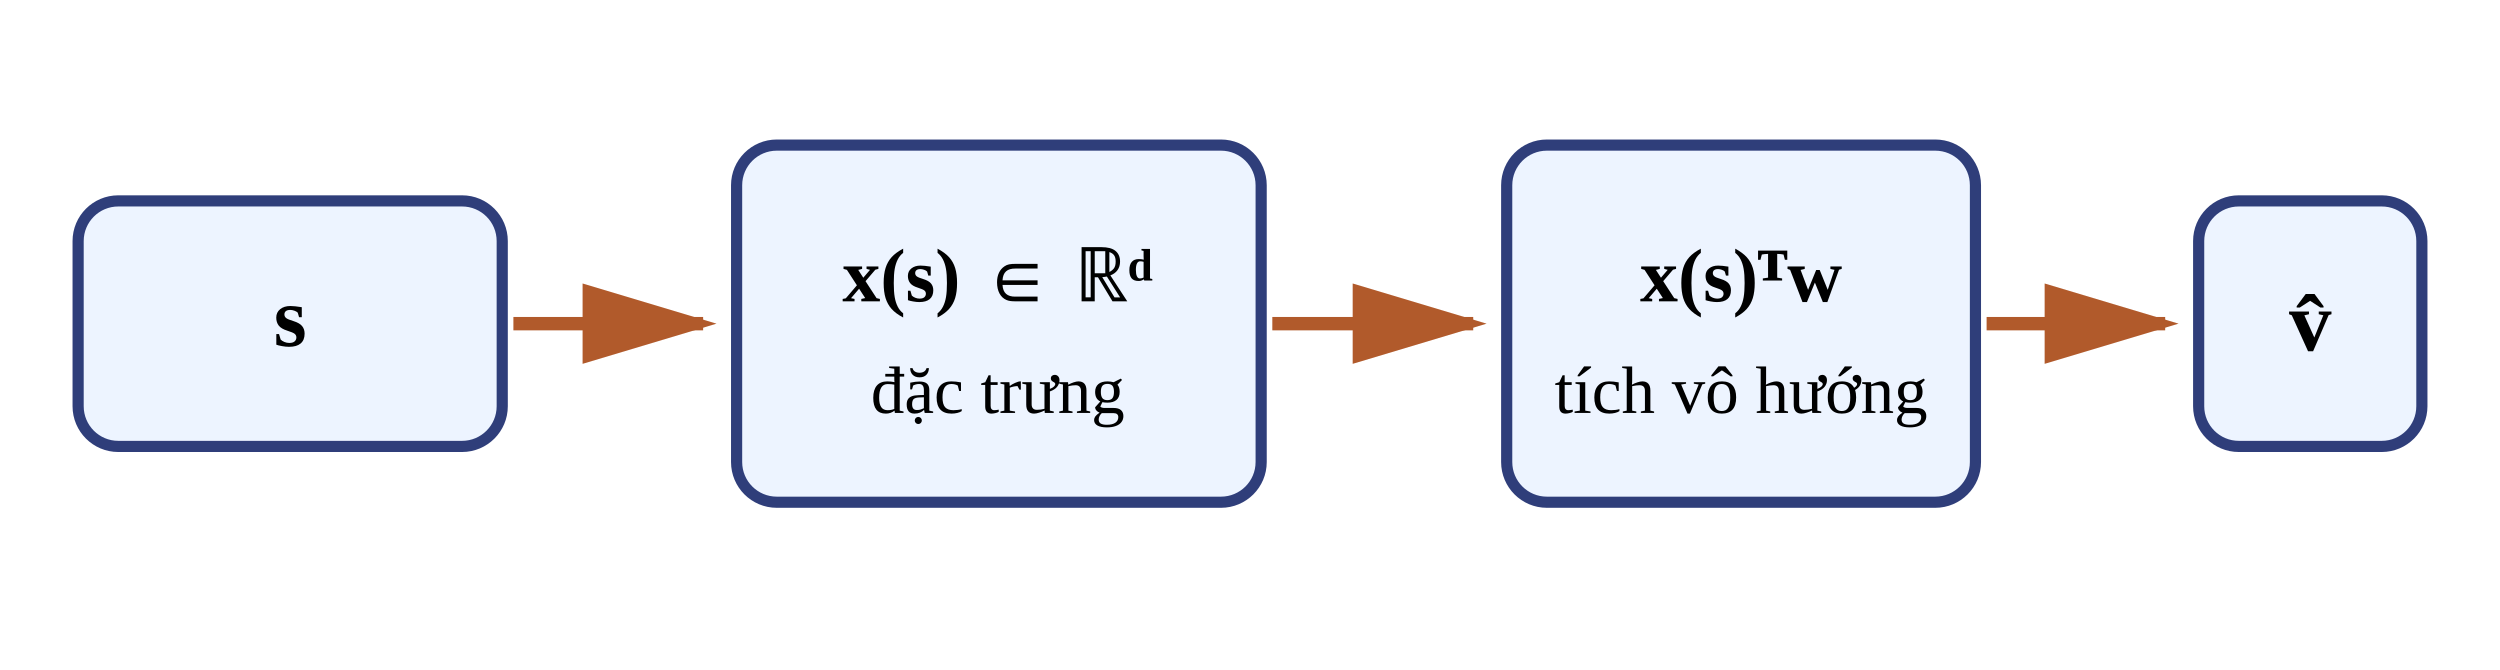
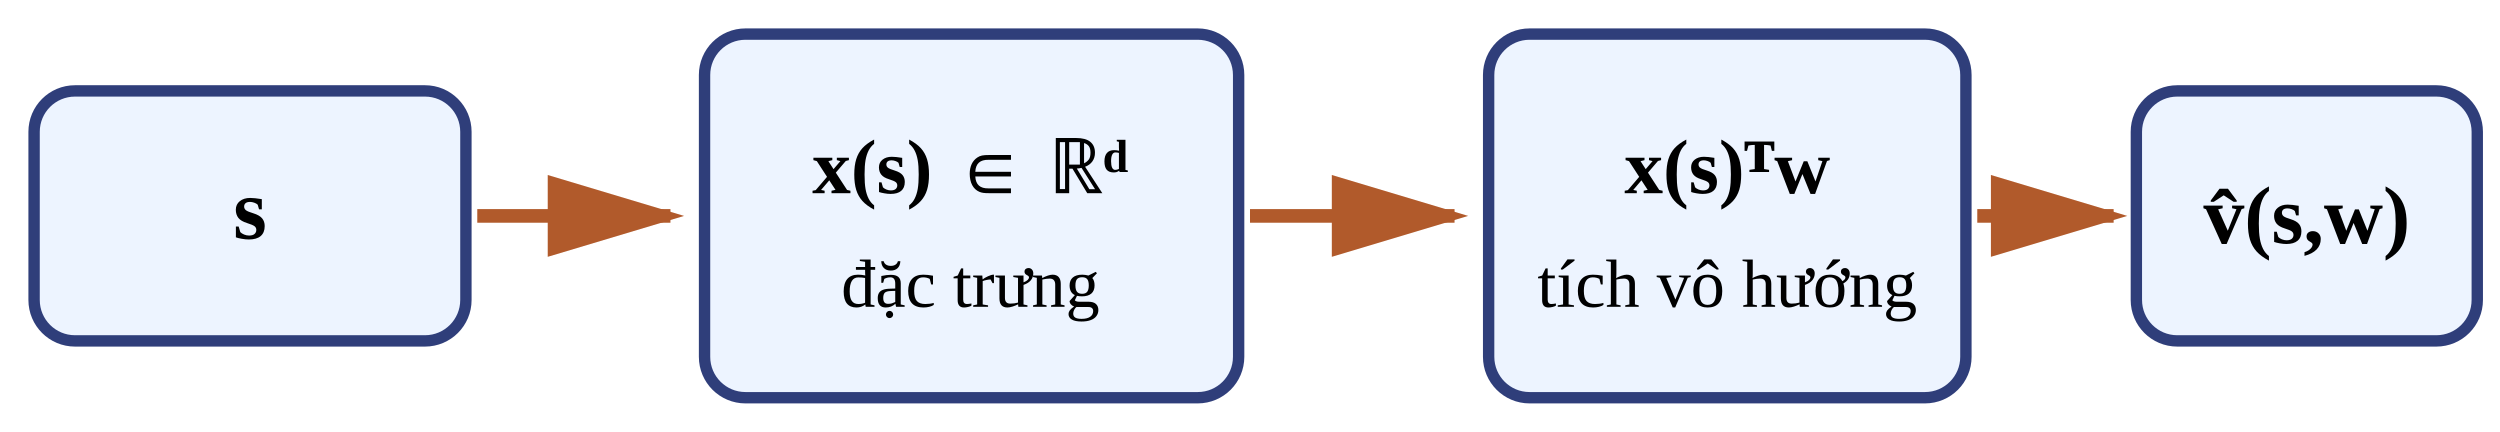
- <svg xmlns="http://www.w3.org/2000/svg" viewBox="0 0 1120 300" role="img" aria-labelledby="title desc">
+ <svg xmlns="http://www.w3.org/2000/svg" viewBox="20 50 1100 190" role="img" aria-labelledby="title desc">
  <defs>
    <marker id="a" markerWidth="10" markerHeight="10" refX="9" refY="3" orient="auto">
      <path d="M0,0 L10,3 L0,6 Z" fill="#B15A2B" />
    </marker>
  </defs>
  <g fill="#EDF4FF" stroke="#2F3E7A" stroke-width="5">
    <rect x="35" y="90" width="190" height="110" rx="18" />
    <rect x="330" y="65" width="235" height="160" rx="18" />
    <rect x="675" y="65" width="210" height="160" rx="18" />
-     <rect x="985" y="90" width="100" height="110" rx="18" />
+     <rect x="960" y="90" width="150" height="110" rx="18" />
  </g>
  <text x="130" y="155" text-anchor="middle" font-size="38" font-weight="700">s</text>
  <text x="447" y="135" text-anchor="middle" font-size="34" font-weight="700">x(s) ∈ ℝᵈ</text>
  <text x="447" y="185" text-anchor="middle" font-size="30">đặc trưng</text>
  <text x="780" y="135" text-anchor="middle" font-size="34" font-weight="700">x(s)ᵀw</text>
  <text x="780" y="185" text-anchor="middle" font-size="30">tích vô hướng</text>
-   <text x="1035" y="157" text-anchor="middle" font-size="38" font-weight="700">v̂</text>
+   <text x="1035" y="157" text-anchor="middle" font-size="36" font-weight="700">v̂(s,w)</text>
  <g stroke="#B15A2B" stroke-width="6" marker-end="url(#a)">
    <path d="M230 145 H315" />
    <path d="M570 145 H660" />
-     <path d="M890 145 H970" />
+     <path d="M890 145 H950" />
  </g>
</svg>
